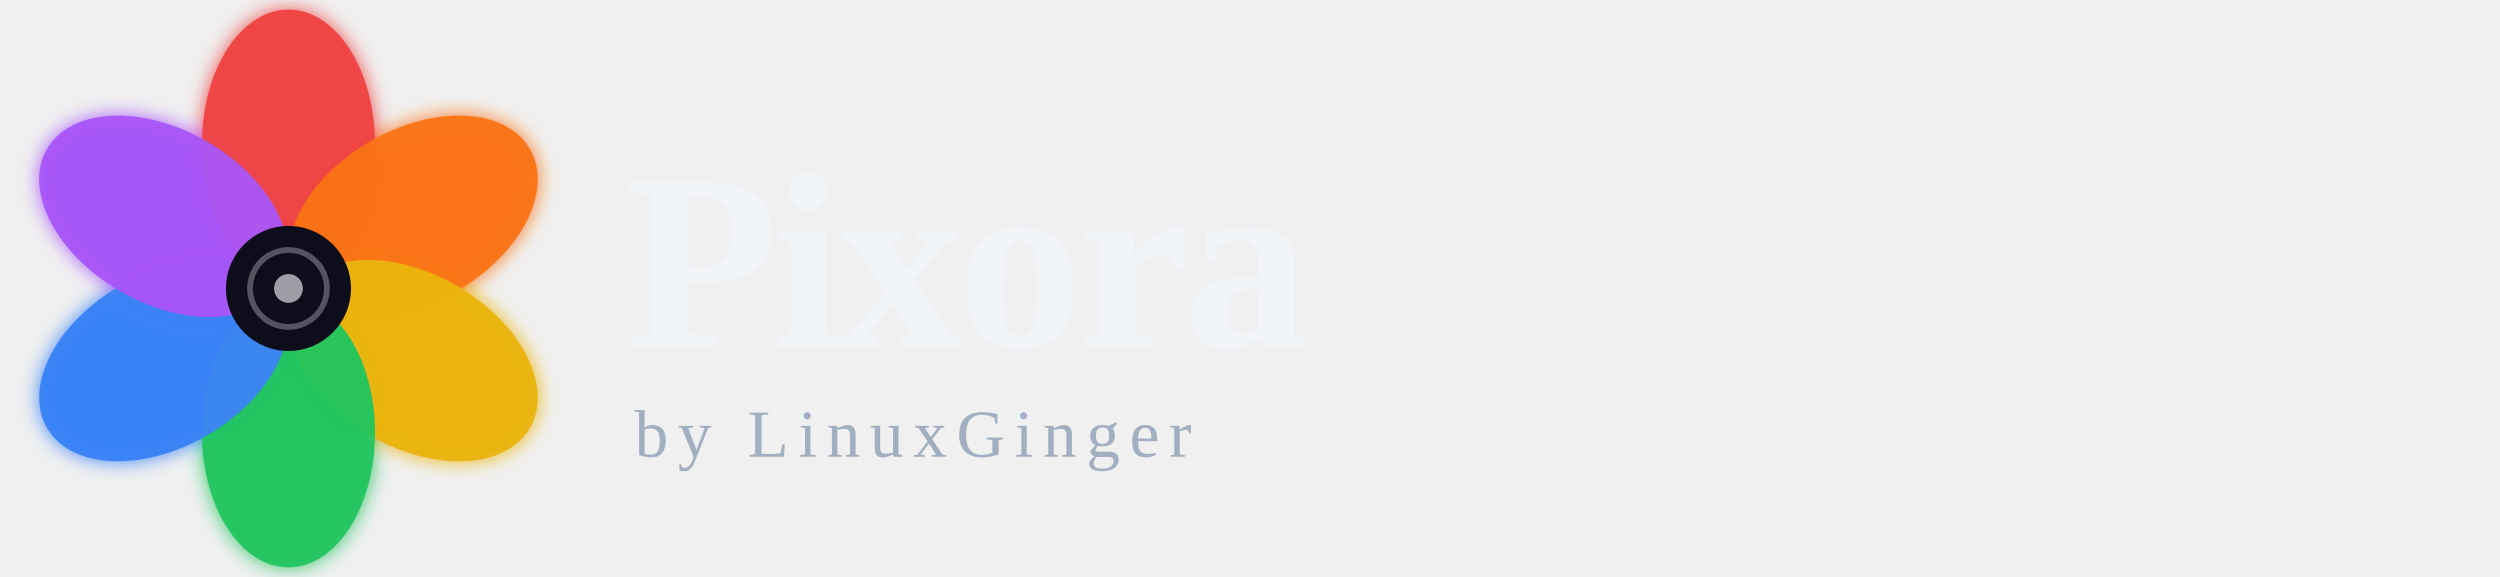
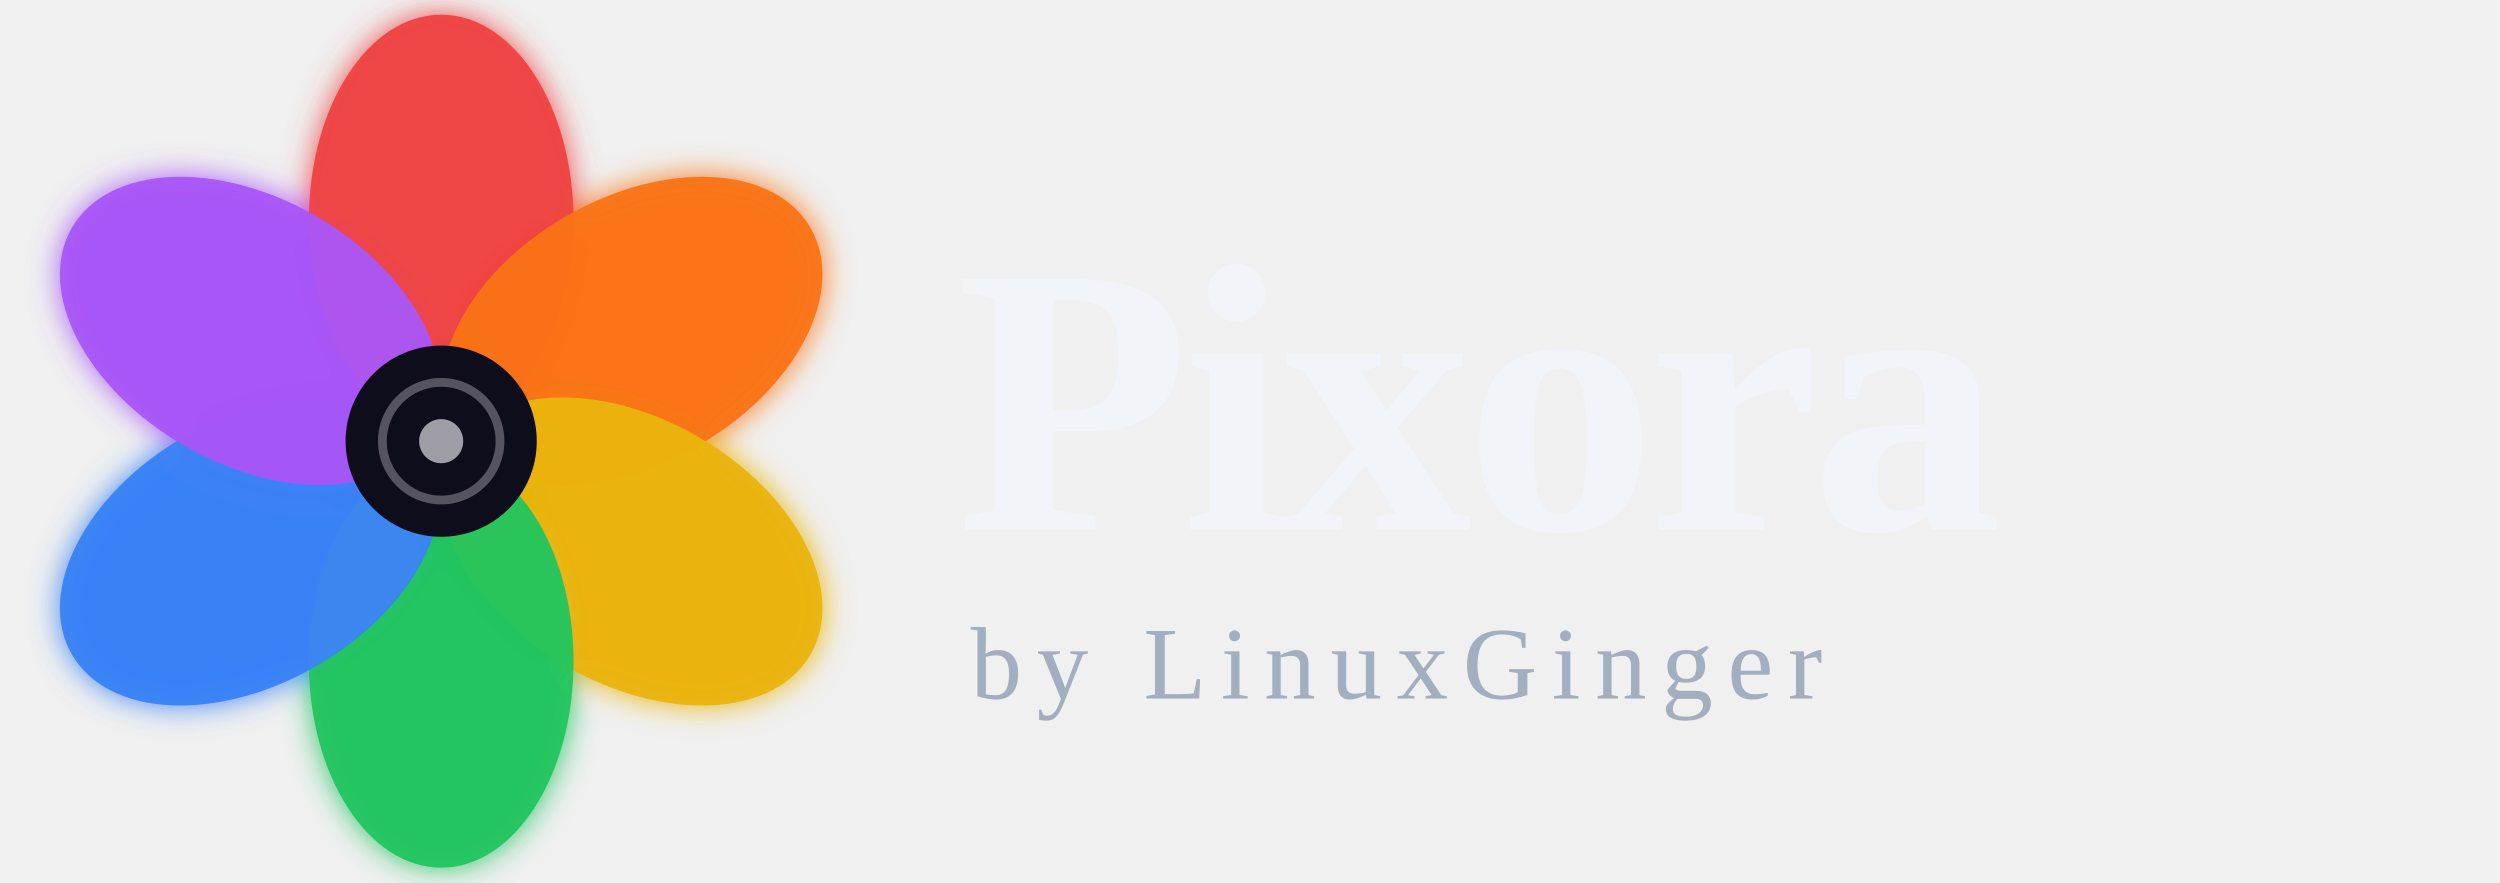
- <svg xmlns="http://www.w3.org/2000/svg" viewBox="0 0 520 120" width="520" height="120">
+ <svg xmlns="http://www.w3.org/2000/svg" viewBox="0 0 340 120" width="340" height="120">
  <defs>
    <filter id="glow">
      <feGaussianBlur stdDeviation="2" result="coloredBlur" />
      <feMerge>
        <feMergeNode in="coloredBlur" />
        <feMergeNode in="SourceGraphic" />
      </feMerge>
    </filter>
  </defs>
  <g transform="translate(60,60)" filter="url(#glow)">
    <g transform="rotate(0)">
      <ellipse cx="0" cy="-30" rx="18" ry="28" fill="#ef4444" opacity="0.95" />
    </g>
    <g transform="rotate(60)">
      <ellipse cx="0" cy="-30" rx="18" ry="28" fill="#f97316" opacity="0.95" />
    </g>
    <g transform="rotate(120)">
      <ellipse cx="0" cy="-30" rx="18" ry="28" fill="#eab308" opacity="0.95" />
    </g>
    <g transform="rotate(180)">
      <ellipse cx="0" cy="-30" rx="18" ry="28" fill="#22c55e" opacity="0.95" />
    </g>
    <g transform="rotate(240)">
      <ellipse cx="0" cy="-30" rx="18" ry="28" fill="#3b82f6" opacity="0.95" />
    </g>
    <g transform="rotate(300)">
      <ellipse cx="0" cy="-30" rx="18" ry="28" fill="#a855f7" opacity="0.95" />
    </g>
    <circle cx="0" cy="0" r="13" fill="#0f0a1e" />
    <circle cx="0" cy="0" r="8" fill="none" stroke="#ffffff" stroke-width="1.2" opacity="0.3" />
    <circle cx="0" cy="0" r="3" fill="#ffffff" opacity="0.6" />
  </g>
  <text x="130" y="72" font-family="'Georgia', 'Times New Roman', serif" font-size="52" font-weight="700" letter-spacing="-1" fill="#f1f5f9">Pixora</text>
  <text x="132" y="95" font-family="'Georgia', 'Times New Roman', serif" font-size="14" font-weight="400" letter-spacing="2" fill="#94a3b8" opacity="0.85">by LinuxGinger</text>
</svg>
